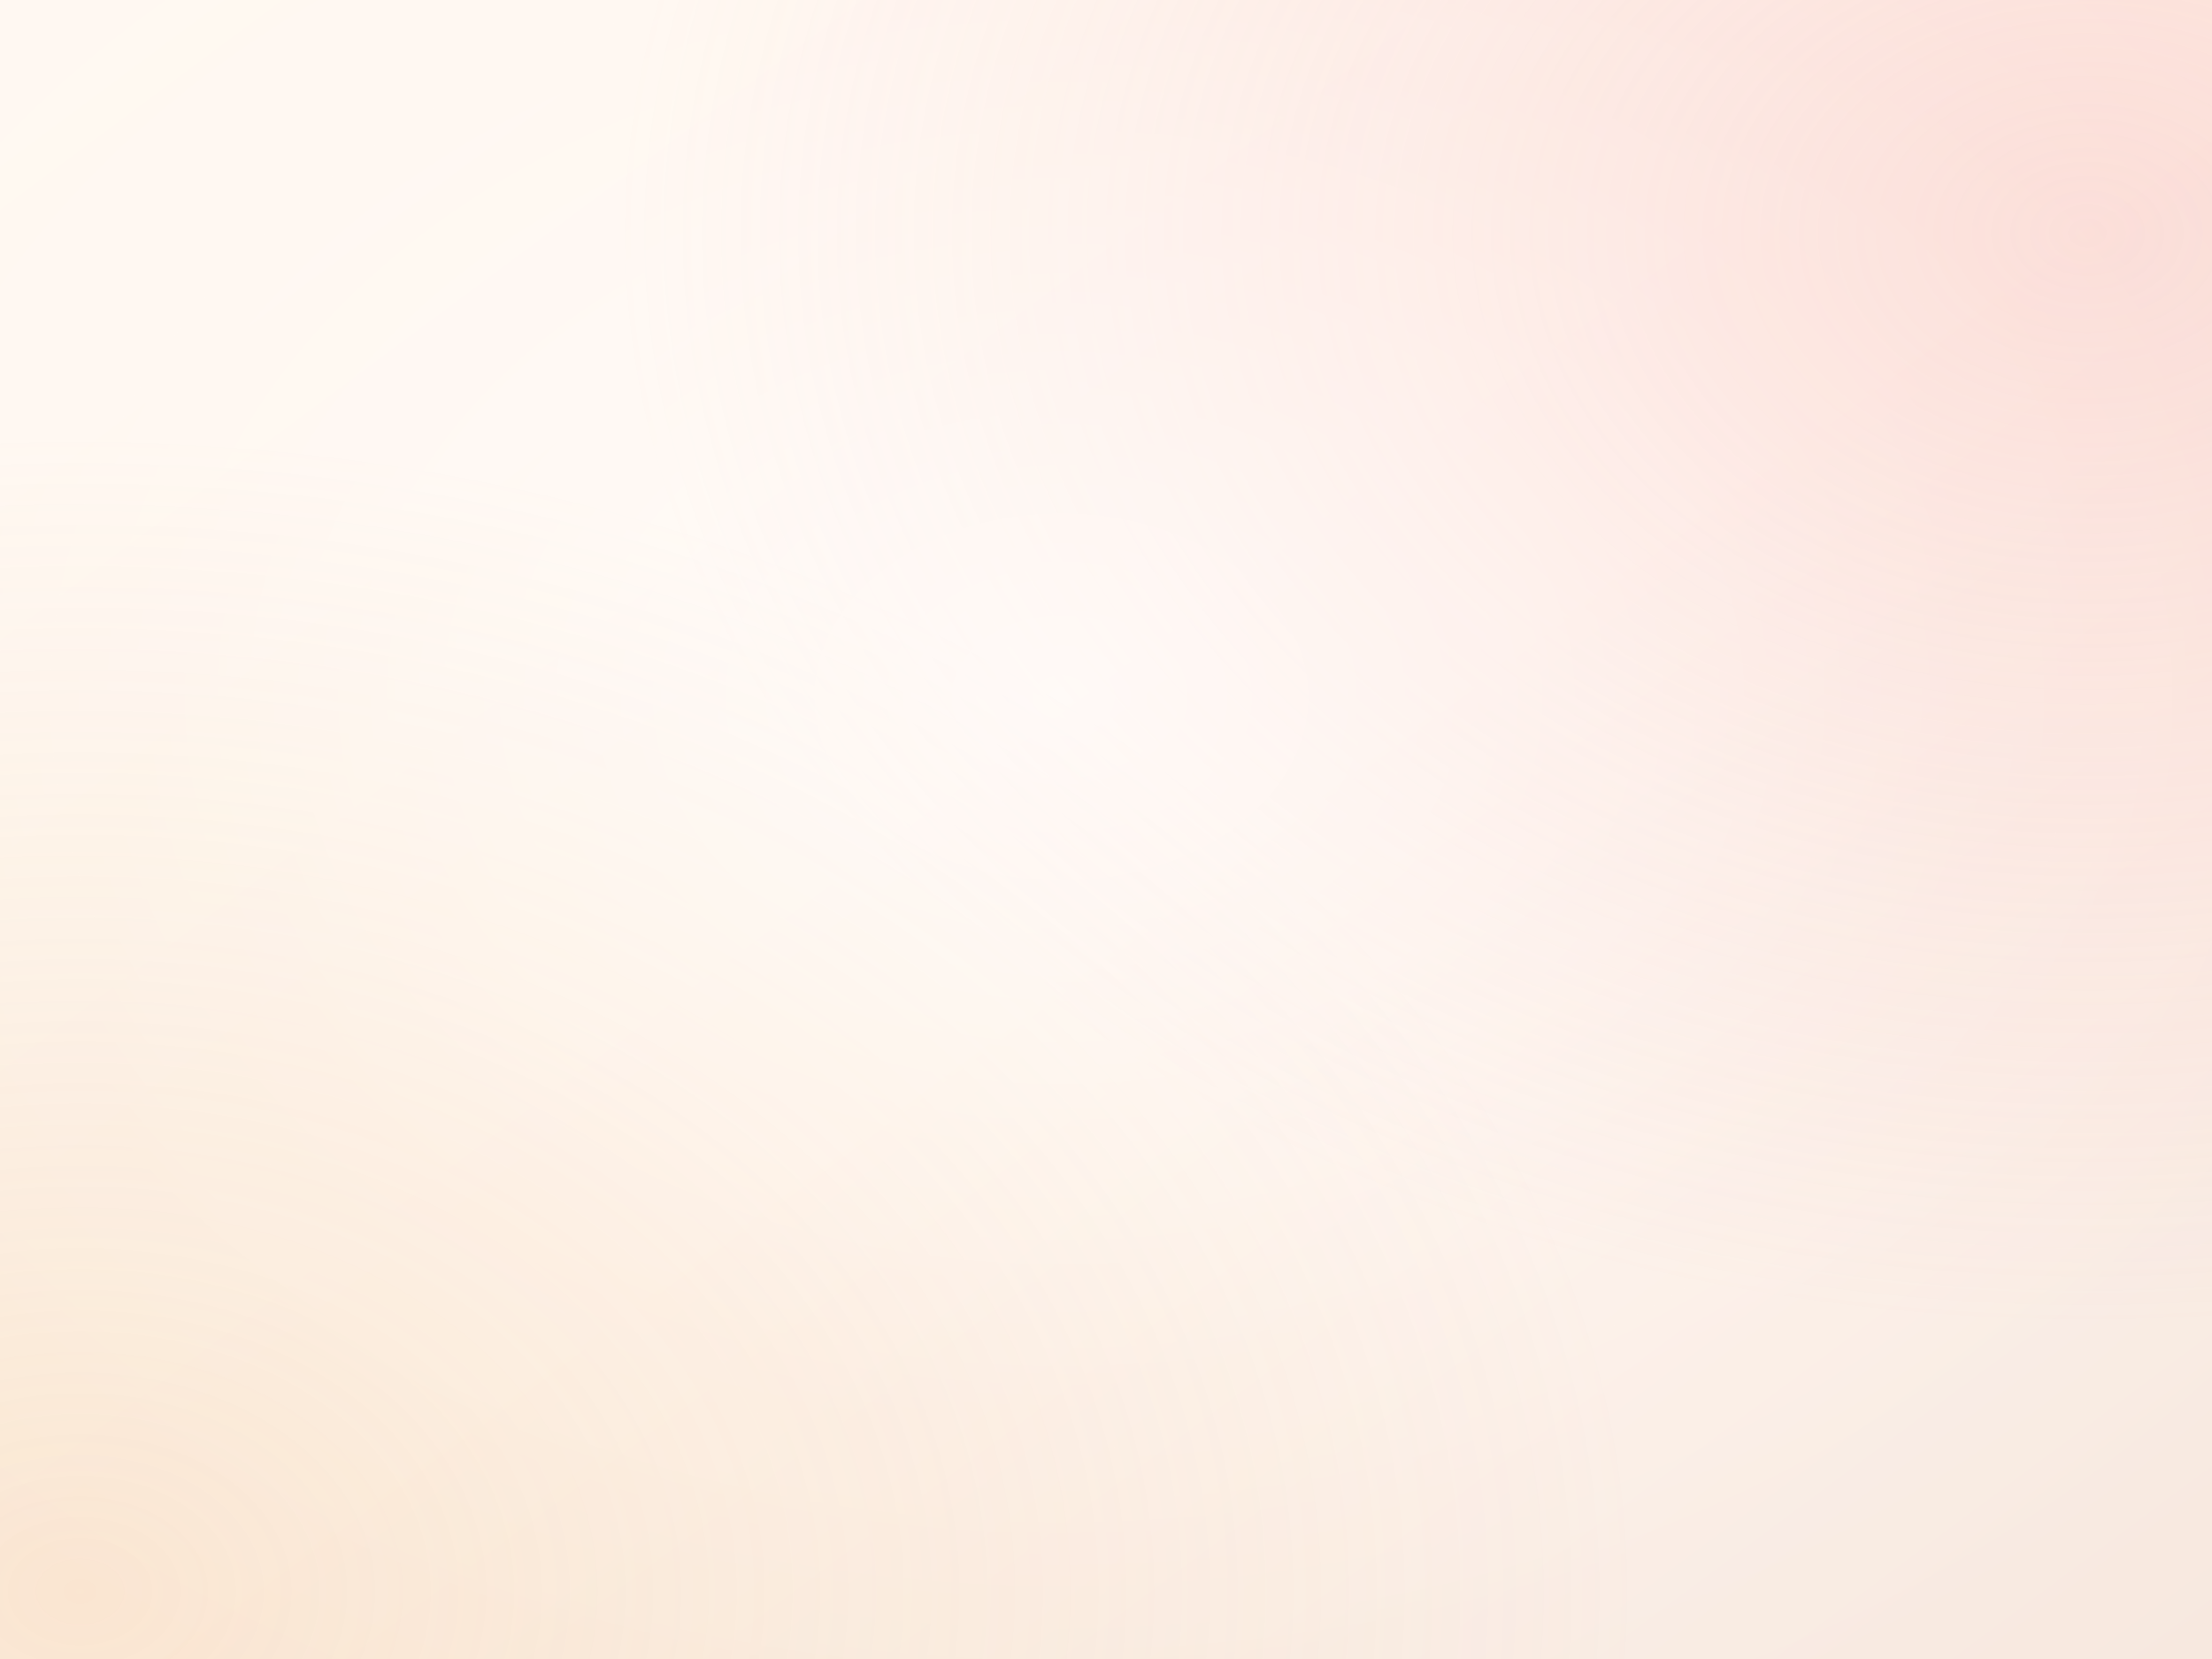
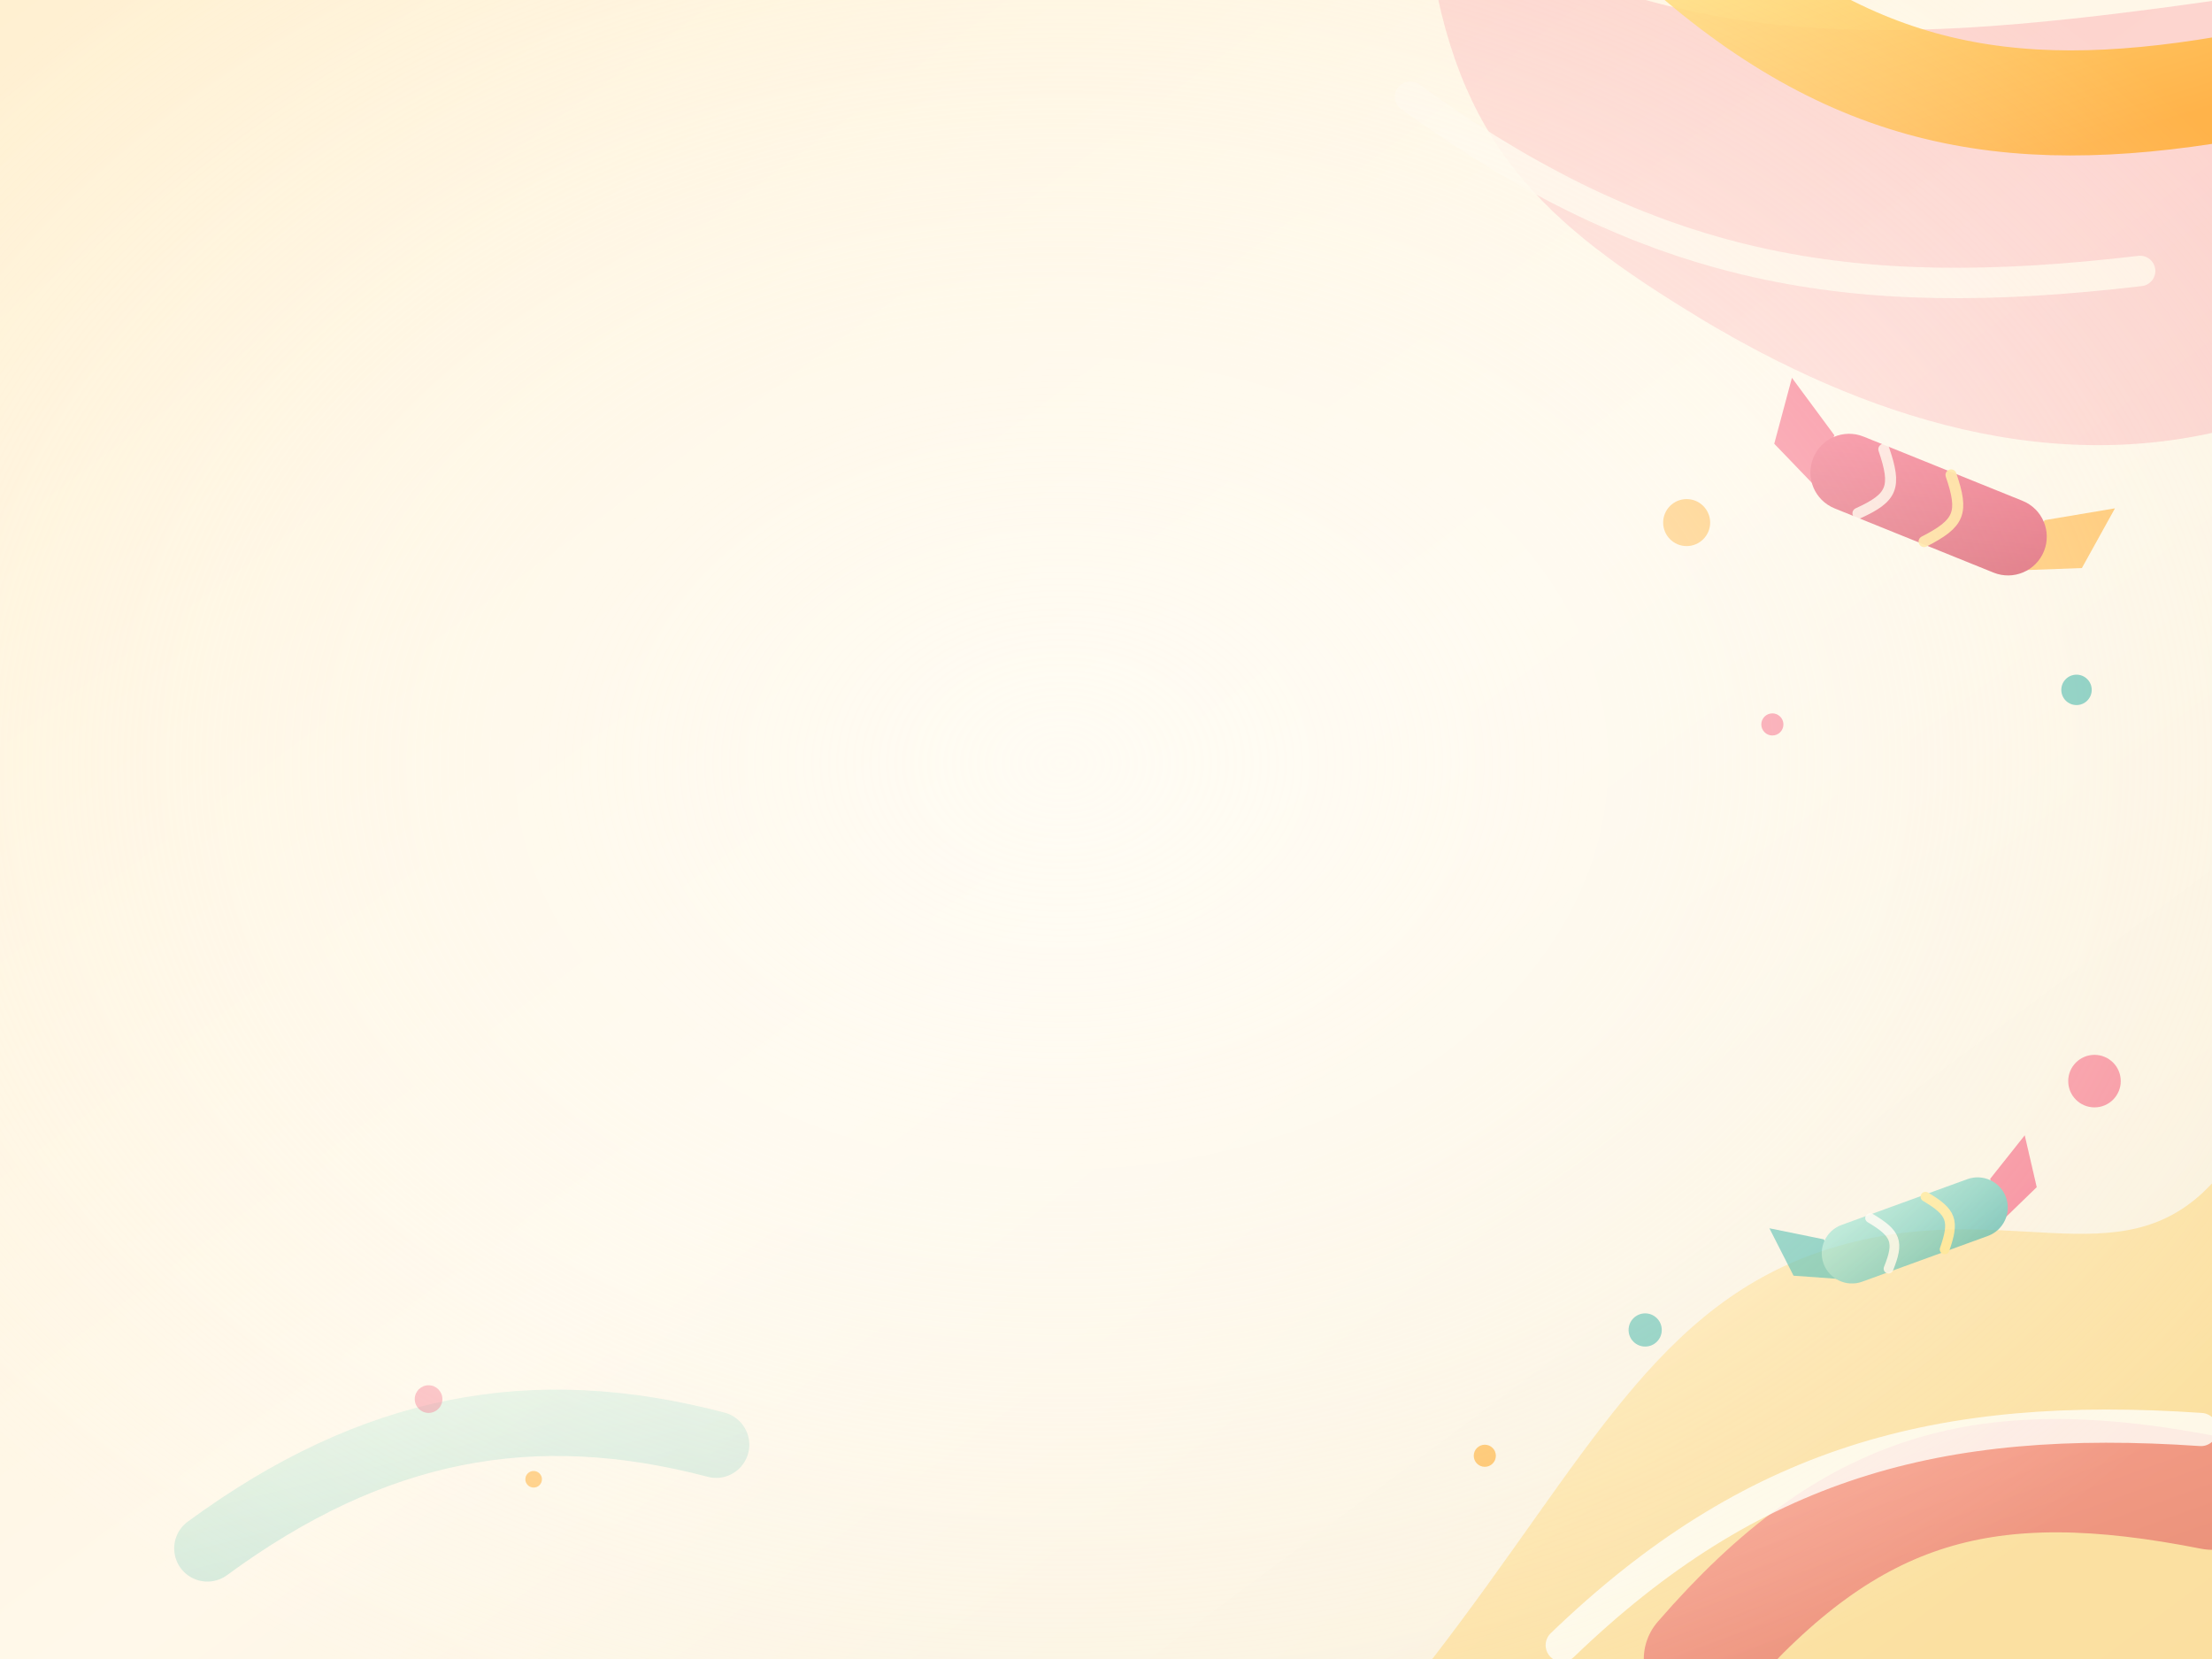
<svg xmlns="http://www.w3.org/2000/svg" width="1600" height="1200" viewBox="0 0 1600 1200">
  <defs>
-     <linearGradient id="base" x1="0" y1="0" x2="1" y2="1">
-       <stop offset="0" stop-color="#FFF8F1" />
-       <stop offset="0.52" stop-color="#FFF4EC" />
-       <stop offset="1" stop-color="#F7E8DF" />
+     <linearGradient id="vanilla" x1="0" y1="0" x2="1" y2="1">
+       <stop offset="0" stop-color="#FFF0D1" />
+       <stop offset="0.52" stop-color="#FFF8EA" />
+       <stop offset="1" stop-color="#F8EFD9" />
    </linearGradient>
-     <radialGradient id="berry-glow" cx="94%" cy="14%" r="66%">
-       <stop offset="0" stop-color="#F3A3A1" stop-opacity="0.30" />
-       <stop offset="1" stop-color="#F3A3A1" stop-opacity="0" />
+     <linearGradient id="cherry" x1="0" y1="0" x2="1" y2="1">
+       <stop offset="0" stop-color="#F44E70" />
+       <stop offset="1" stop-color="#C9233D" />
+     </linearGradient>
+     <linearGradient id="caramel" x1="0" y1="0" x2="1" y2="1">
+       <stop offset="0" stop-color="#FFE27A" />
+       <stop offset="1" stop-color="#FFAE38" />
+     </linearGradient>
+     <linearGradient id="aqua" x1="0" y1="0" x2="1" y2="1">
+       <stop offset="0" stop-color="#92E1CC" />
+       <stop offset="1" stop-color="#36AA9E" />
+     </linearGradient>
+     <radialGradient id="clear-center" cx="48%" cy="46%" r="64%">
+       <stop offset="0" stop-color="#FFFDF7" stop-opacity="0.76" />
+       <stop offset="0.56" stop-color="#FFFDF7" stop-opacity="0.38" />
+       <stop offset="1" stop-color="#FFFDF7" stop-opacity="0" />
    </radialGradient>
-     <radialGradient id="caramel-glow" cx="4%" cy="96%" r="70%">
-       <stop offset="0" stop-color="#E8B474" stop-opacity="0.22" />
-       <stop offset="1" stop-color="#E8B474" stop-opacity="0" />
-     </radialGradient>
-     <radialGradient id="center-clear" cx="48%" cy="42%" r="70%">
-       <stop offset="0" stop-color="#FFFFFF" stop-opacity="0.62" />
-       <stop offset="0.58" stop-color="#FFFFFF" stop-opacity="0.18" />
-       <stop offset="1" stop-color="#FFFFFF" stop-opacity="0" />
-     </radialGradient>
-     <pattern id="wafer-stripes" width="84" height="84" patternUnits="userSpaceOnUse" patternTransform="rotate(32)">
-       <rect width="84" height="84" fill="none" />
-       <rect width="14" height="84" fill="#B32634" fill-opacity="0.09" />
-       <rect x="42" width="9" height="84" fill="#6C382C" fill-opacity="0.07" />
-     </pattern>
-     <radialGradient id="edge-mask" cx="50%" cy="48%" r="73%">
-       <stop offset="0.42" stop-color="#000000" stop-opacity="0" />
-       <stop offset="0.78" stop-color="#000000" stop-opacity="0.12" />
-       <stop offset="1" stop-color="#000000" stop-opacity="0.58" />
-     </radialGradient>
-     <mask id="edge-fade">
-       <rect width="1600" height="1200" fill="url(#edge-mask)" />
-     </mask>
  </defs>
-   <rect width="1600" height="1200" fill="url(#base)" />
-   <rect width="1600" height="1200" fill="url(#berry-glow)" />
-   <rect width="1600" height="1200" fill="url(#caramel-glow)" />
-   <rect width="1600" height="1200" fill="url(#wafer-stripes)" mask="url(#edge-fade)" />
-   <rect width="1600" height="1200" fill="url(#center-clear)" />
+   <rect width="1600" height="1200" fill="url(#vanilla)" />
+   <path d="M1030 -70 C1215 40 1365 34 1605 0 L1605 312 C1460 346 1320 288 1210 218 C1102 150 1044 88 1030 -70Z" fill="#F45B78" fill-opacity="0.23" />
+   <path d="M1205 -50 C1334 70 1450 91 1610 64" fill="none" stroke="url(#caramel)" stroke-width="76" stroke-linecap="round" stroke-opacity="0.88" />
+   <path d="M1020 70 C1195 196 1336 221 1548 196" fill="none" stroke="#FFF8EA" stroke-width="22" stroke-linecap="round" stroke-opacity="0.84" />
+   <path d="M1036 1200 C1148 1055 1198 942 1324 903 C1450 864 1533 928 1600 856 L1600 1200Z" fill="#FFC84B" fill-opacity="0.40" />
+   <path d="M1230 1200 C1340 1073 1438 1048 1600 1080" fill="none" stroke="url(#cherry)" stroke-width="82" stroke-linecap="round" stroke-opacity="0.44" />
+   <path d="M1130 1190 C1267 1058 1402 1021 1592 1034" fill="none" stroke="#FFFDF7" stroke-width="24" stroke-linecap="round" stroke-opacity="0.82" />
+   <path d="M150 1120 C270 1032 385 1010 518 1045" fill="none" stroke="url(#aqua)" stroke-width="48" stroke-linecap="round" stroke-opacity="0.24" />
+   <g transform="translate(1395 365) rotate(22)" opacity="0.76">
+     <path d="M-82 -21 L-126 -48 L-120 1 L-82 18Z" fill="#F45B78" />
+     <path d="M82 -21 L126 -48 L120 1 L82 18Z" fill="#FFB33E" />
+     <rect x="-90" y="-28" width="180" height="56" rx="28" fill="url(#cherry)" />
+     <path d="M-45 -25 C-26 -3 -26 5 -45 25" fill="none" stroke="#FFF8EA" stroke-width="8" stroke-linecap="round" stroke-opacity="0.82" />
+     <path d="M7 -26 C26 -4 26 4 7 26" fill="none" stroke="#FFDA73" stroke-width="8" stroke-linecap="round" stroke-opacity="0.92" />
+   </g>
+   <g transform="translate(1385 890) rotate(-20) scale(0.78)" opacity="0.72">
+     <path d="M-82 -21 L-126 -48 L-120 1 L-82 18Z" fill="#43B5A6" />
+     <path d="M82 -21 L126 -48 L120 1 L82 18Z" fill="#F45B78" />
+     <rect x="-90" y="-28" width="180" height="56" rx="28" fill="url(#aqua)" />
+     <path d="M-35 -25 C-17 -3 -17 5 -35 25" fill="none" stroke="#FFFDF7" stroke-width="9" stroke-linecap="round" stroke-opacity="0.88" />
+     <path d="M20 -26 C38 -4 38 4 20 26" fill="none" stroke="#FFE27A" stroke-width="9" stroke-linecap="round" />
+   </g>
+   <circle cx="1220" cy="378" r="17" fill="#FFB33E" fill-opacity="0.78" />
+   <circle cx="1502" cy="499" r="11" fill="#43B5A6" fill-opacity="0.74" />
+   <circle cx="1282" cy="524" r="8" fill="#F45B78" fill-opacity="0.78" />
+   <circle cx="1515" cy="782" r="19" fill="#F45B78" fill-opacity="0.66" />
+   <circle cx="1190" cy="962" r="12" fill="#43B5A6" fill-opacity="0.72" />
+   <circle cx="1074" cy="1053" r="8" fill="#FFB33E" fill-opacity="0.86" />
+   <circle cx="310" cy="1012" r="10" fill="#F45B78" fill-opacity="0.42" />
+   <circle cx="386" cy="1070" r="6" fill="#FFB33E" fill-opacity="0.68" />
+   <rect width="1600" height="1200" fill="url(#clear-center)" />
</svg>
